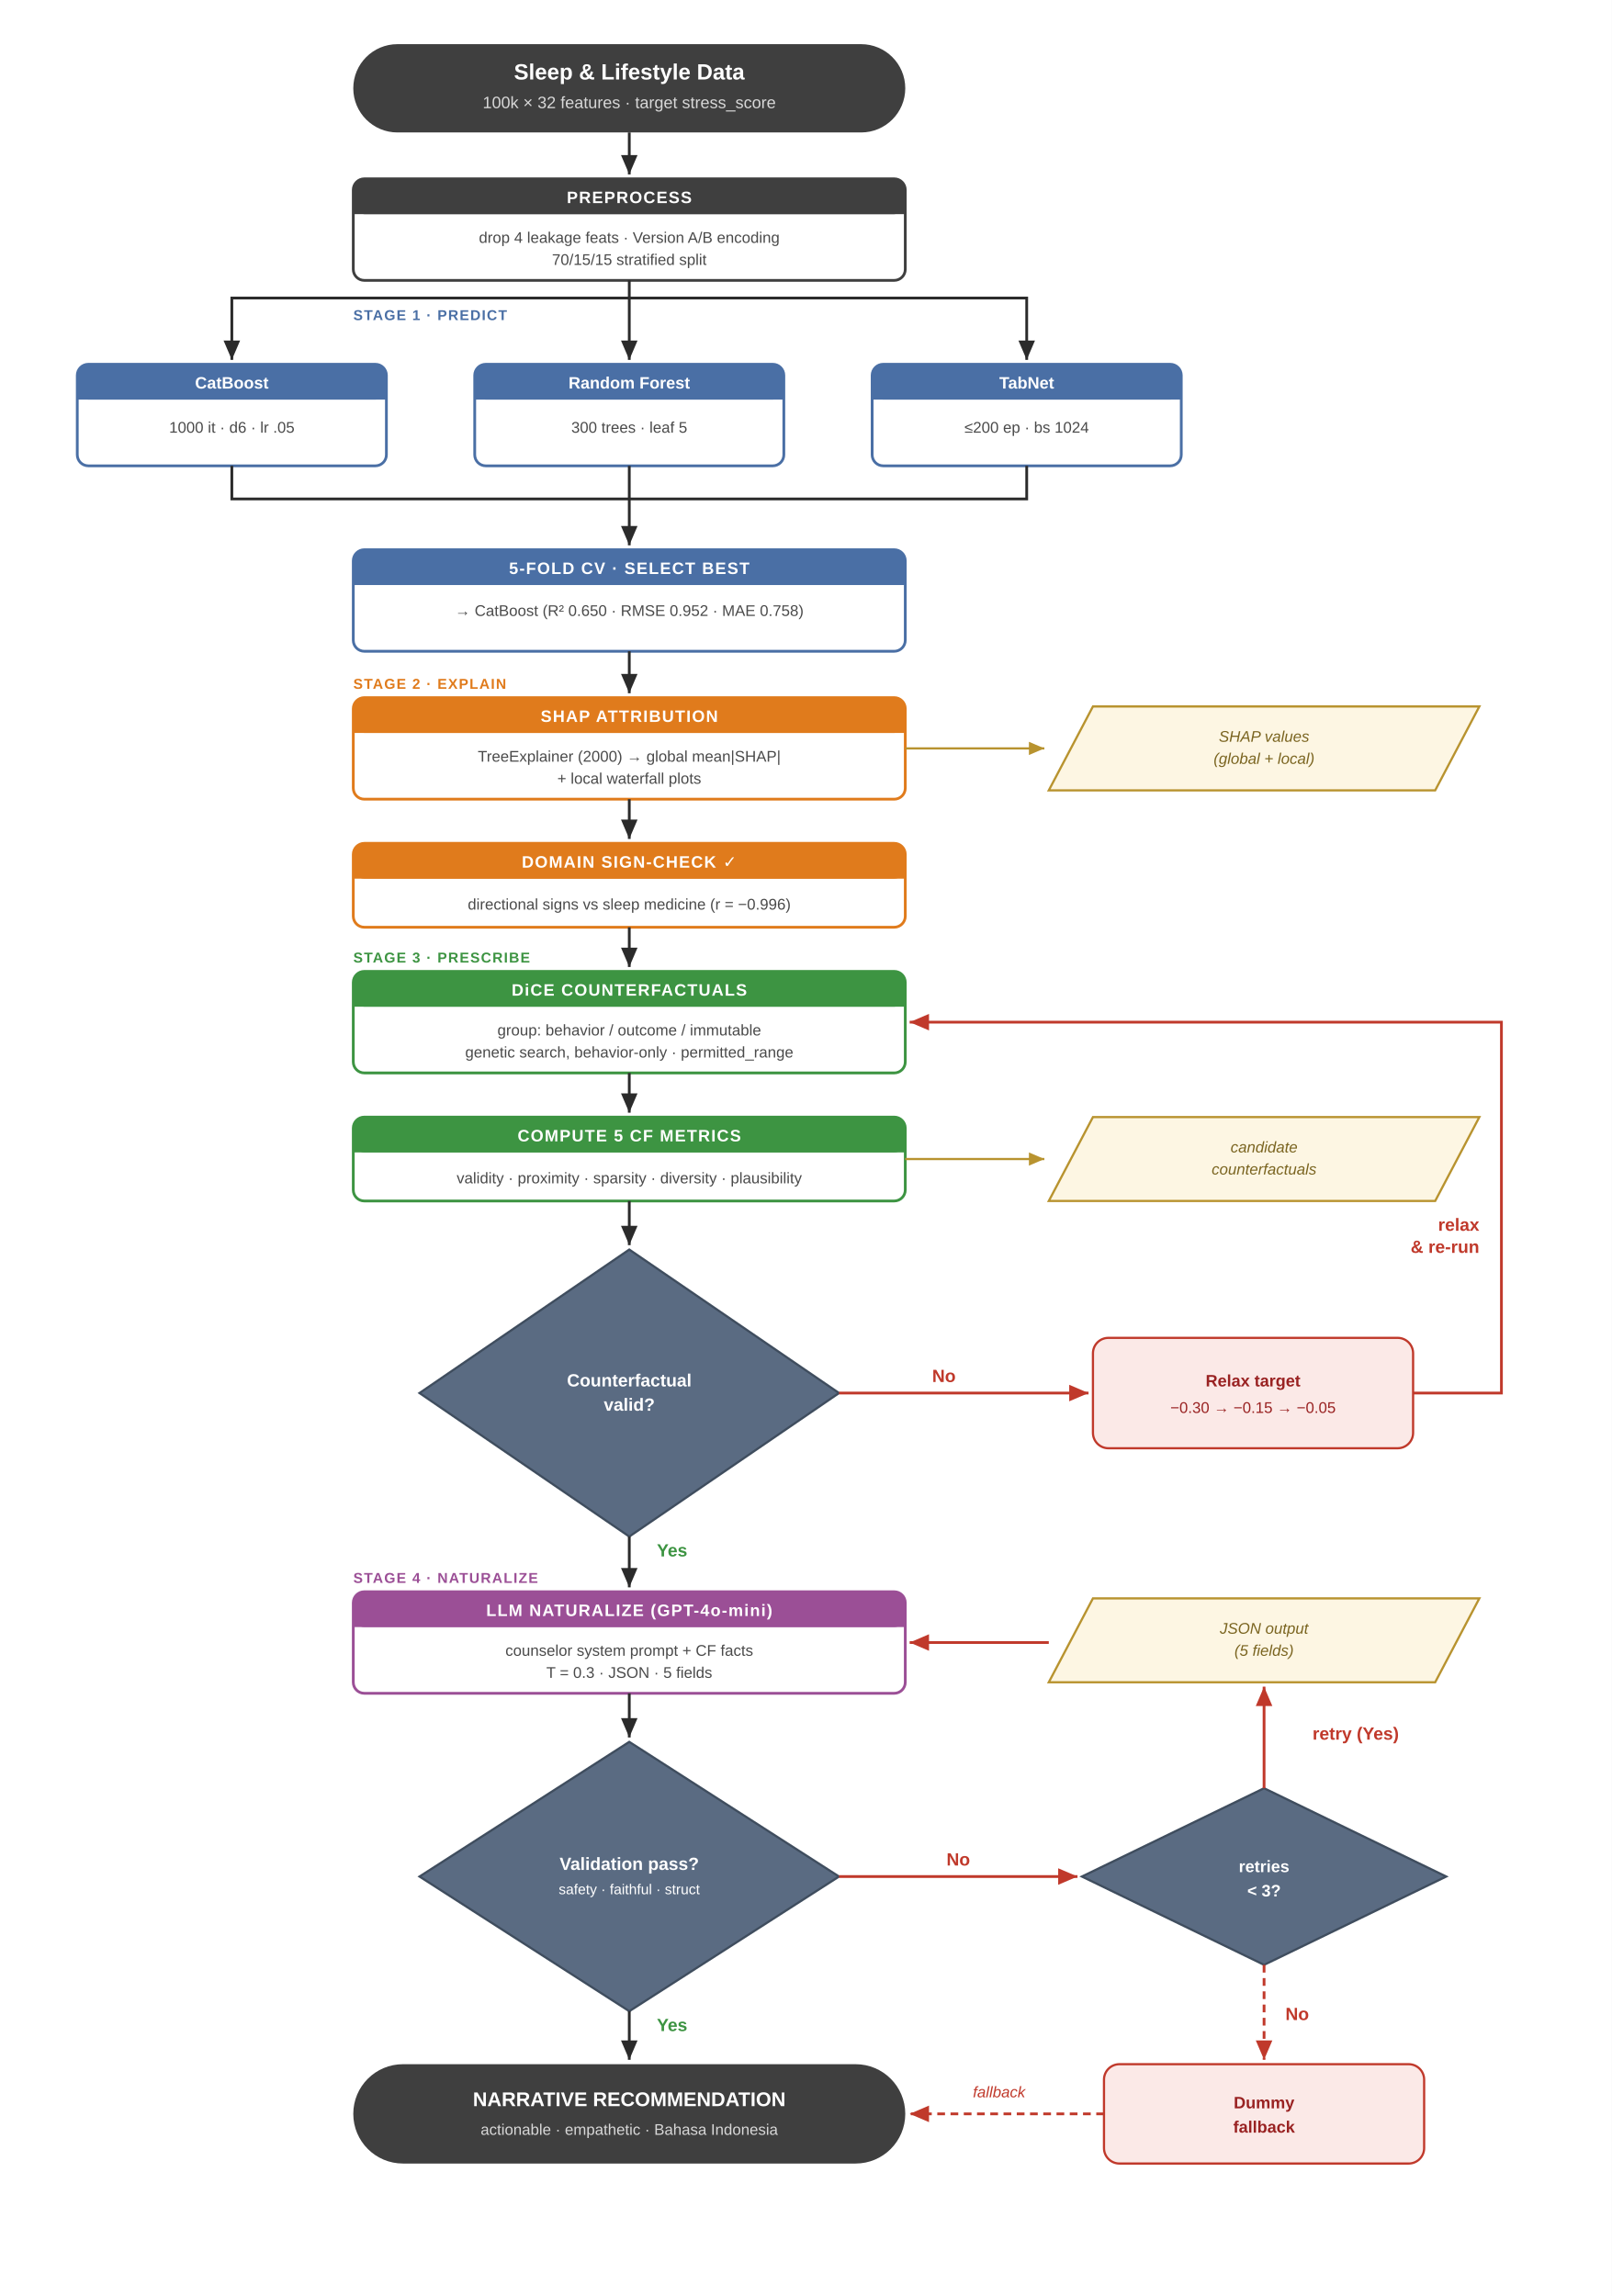
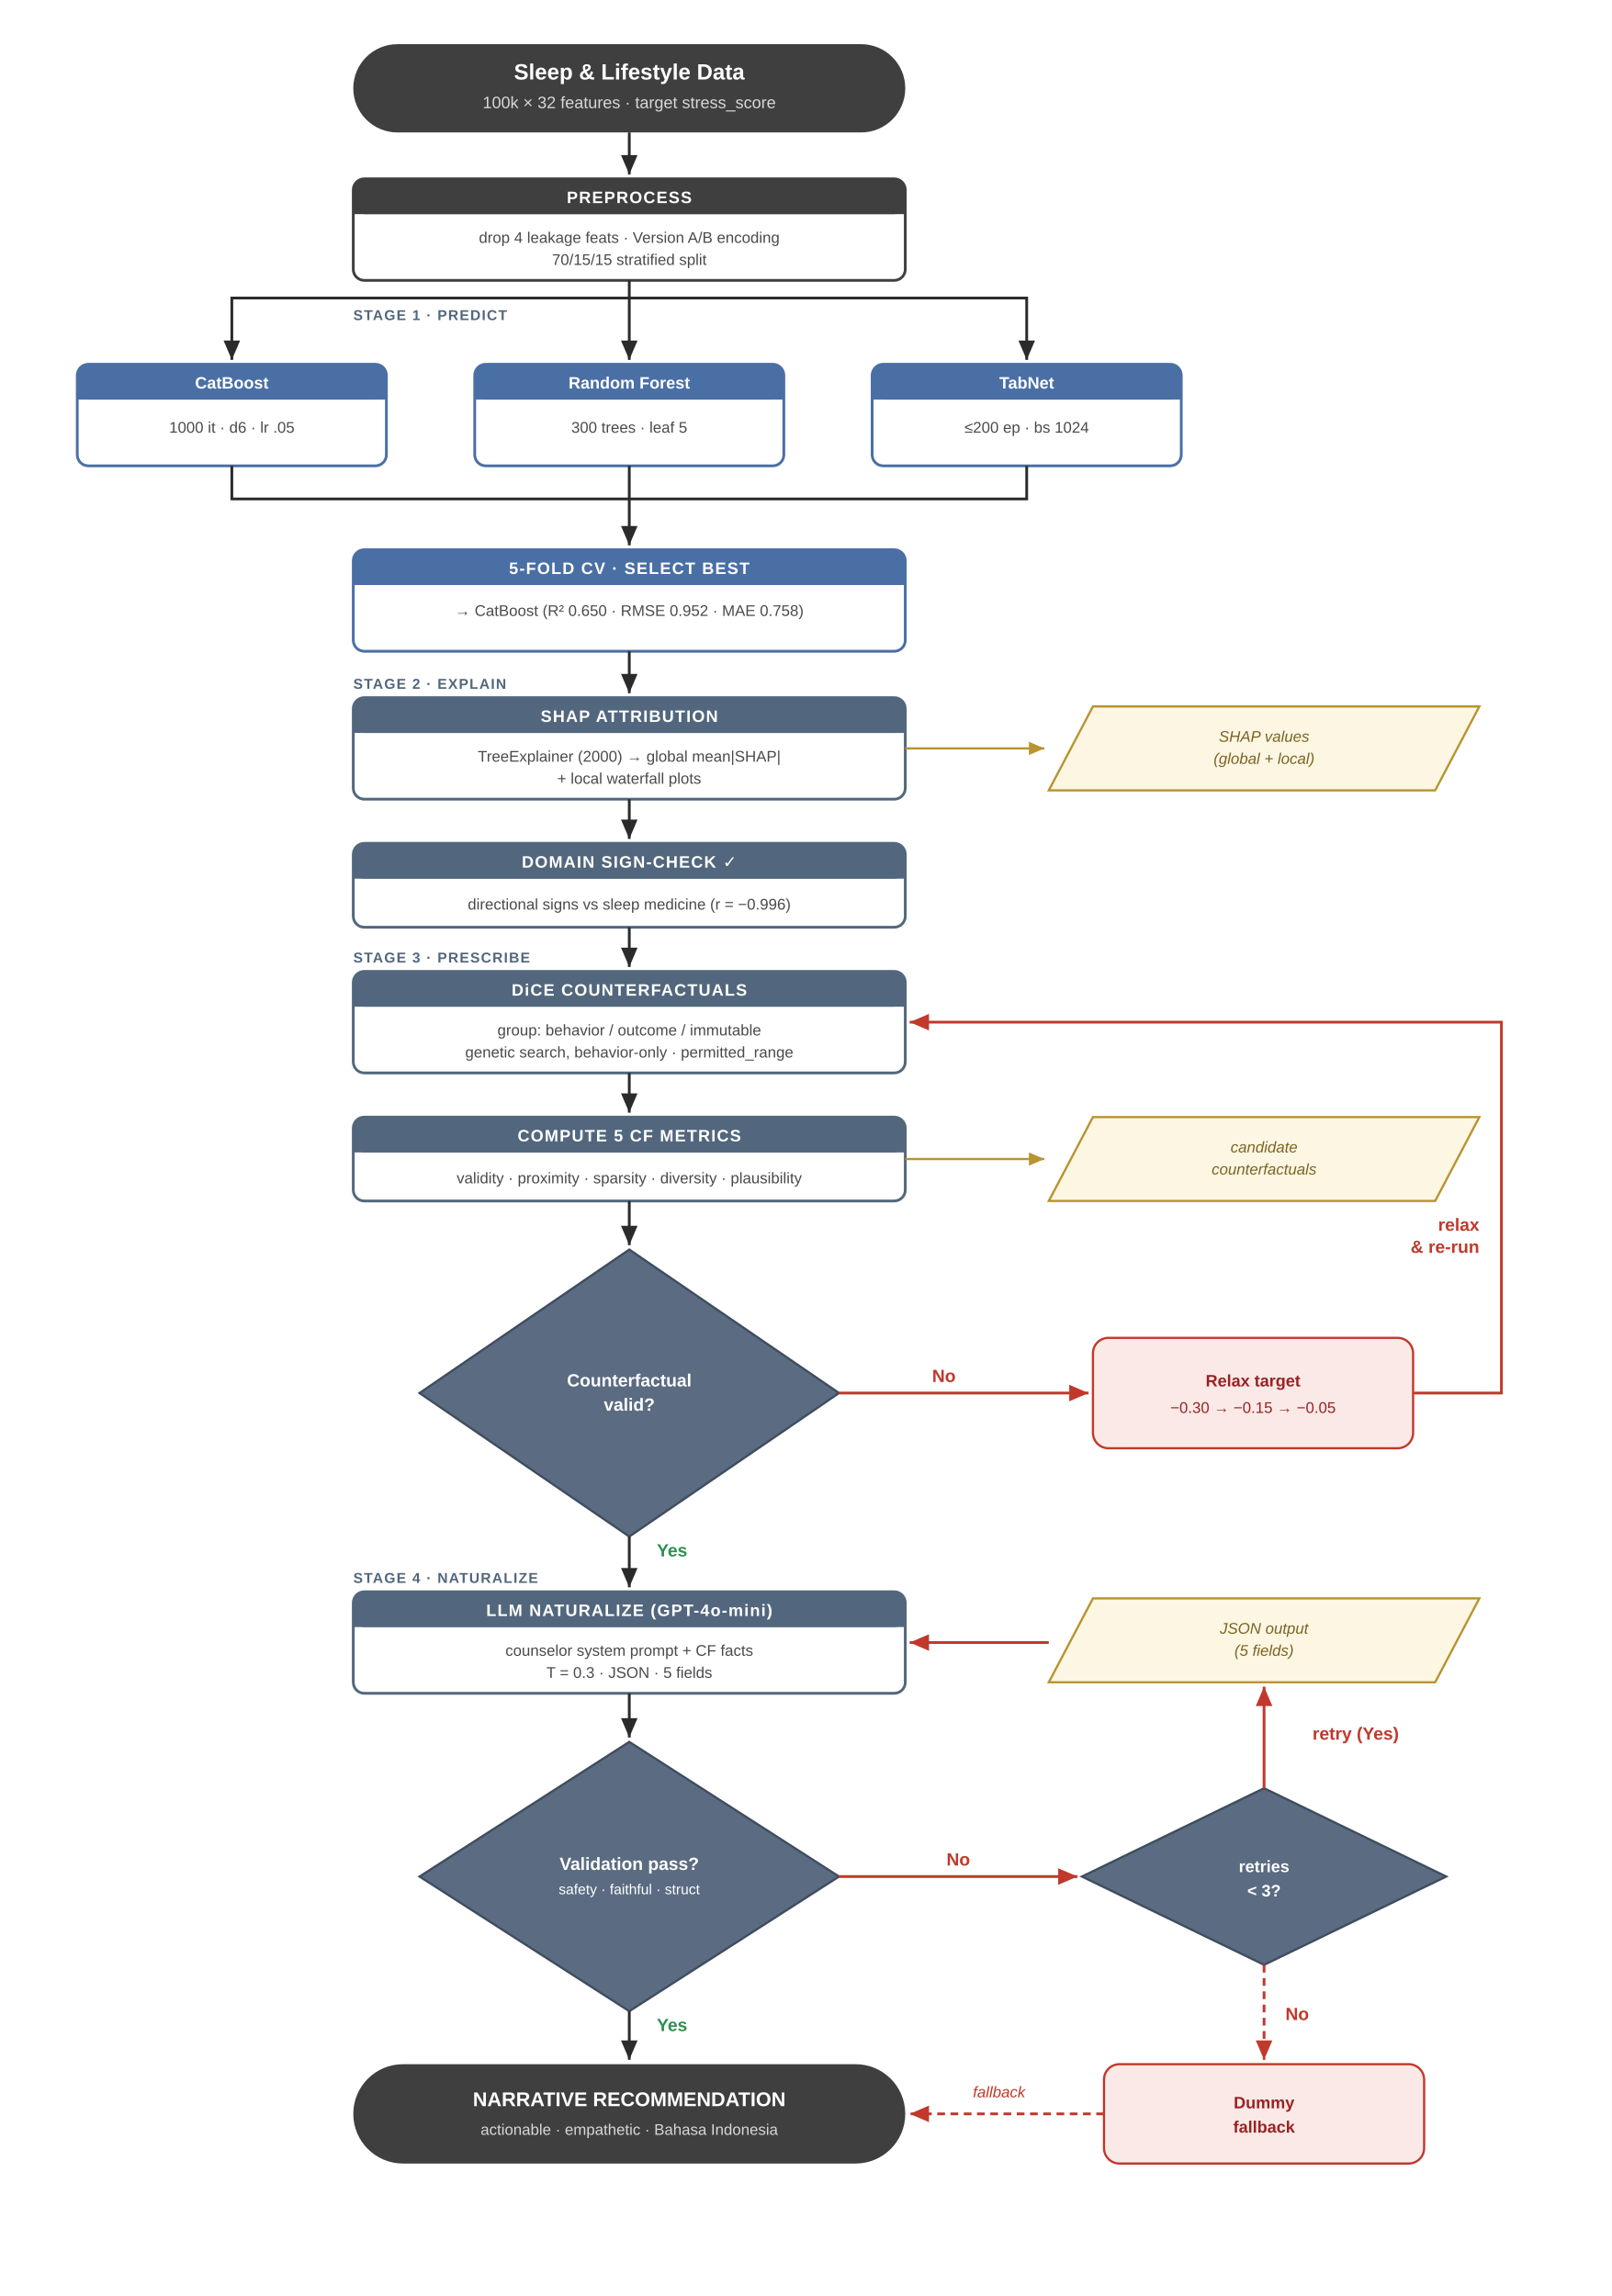
<svg xmlns="http://www.w3.org/2000/svg" viewBox="0 0 1460 2080" font-family="'Segoe UI', 'Helvetica Neue', Arial, sans-serif">
  <defs>
    <marker id="arrow" markerWidth="10" markerHeight="10" refX="7" refY="3" orient="auto" markerUnits="strokeWidth">
      <path d="M0,0 L7,3 L0,6 Z" fill="#2b2b2b" />
    </marker>
    <marker id="arrowRed" markerWidth="10" markerHeight="10" refX="7" refY="3" orient="auto" markerUnits="strokeWidth">
      <path d="M0,0 L7,3 L0,6 Z" fill="#c0392b" />
    </marker>
    <marker id="arrowGold" markerWidth="10" markerHeight="10" refX="7" refY="3" orient="auto" markerUnits="strokeWidth">
      <path d="M0,0 L7,3 L0,6 Z" fill="#b8932f" />
    </marker>
    <style>
      .title  { font-weight: 700; }
      .body   { fill: #2b2b2b; }
      .muted  { fill: #4a4a4a; }
      .lbl    { font-weight: 700; font-size: 16px; }
      .stagetag { font-weight: 700; font-size: 13px; letter-spacing: 1px; }
    </style>
  </defs>
  <rect width="1460" height="2080" fill="#ffffff" />
  <rect x="320" y="40" width="500" height="80" rx="40" fill="#3f3f3f" />
  <text x="570" y="72" text-anchor="middle" class="title" font-size="20" fill="#fff">Sleep &amp; Lifestyle Data</text>
  <text x="570" y="98" text-anchor="middle" font-size="15" fill="#d8d8d8">100k × 32 features · target stress_score</text>
  <line x1="570" y1="120" x2="570" y2="158" stroke="#2b2b2b" stroke-width="2.5" marker-end="url(#arrow)" />
  <g>
    <rect x="320" y="162" width="500" height="92" rx="10" fill="#fff" stroke="#3f3f3f" stroke-width="2.5" />
    <rect x="320" y="162" width="500" height="32" rx="10" fill="#3f3f3f" />
    <rect x="320" y="178" width="500" height="16" fill="#3f3f3f" />
    <text x="570" y="184" text-anchor="middle" class="title" font-size="15" fill="#fff" letter-spacing="1">PREPROCESS</text>
    <text x="570" y="220" text-anchor="middle" font-size="14" class="muted">drop 4 leakage feats · Version A/B encoding</text>
    <text x="570" y="240" text-anchor="middle" font-size="14" class="muted">70/15/15 stratified split</text>
  </g>
-   <text x="320" y="290" class="stagetag" fill="#4a6fa5">STAGE 1 · PREDICT</text>
+   <text x="320" y="290" class="stagetag" fill="#52677d">STAGE 1 · PREDICT</text>
  <line x1="570" y1="254" x2="570" y2="270" stroke="#2b2b2b" stroke-width="2.5" />
  <path d="M570,270 H210 V326" fill="none" stroke="#2b2b2b" stroke-width="2.5" marker-end="url(#arrow)" />
  <path d="M570,270 V326" fill="none" stroke="#2b2b2b" stroke-width="2.5" marker-end="url(#arrow)" />
  <path d="M570,270 H930 V326" fill="none" stroke="#2b2b2b" stroke-width="2.5" marker-end="url(#arrow)" />
  <g>
    <rect x="70" y="330" width="280" height="92" rx="10" fill="#fff" stroke="#4a6fa5" stroke-width="2.5" />
    <rect x="70" y="330" width="280" height="32" rx="10" fill="#4a6fa5" />
    <rect x="70" y="346" width="280" height="16" fill="#4a6fa5" />
    <text x="210" y="352" text-anchor="middle" class="title" font-size="15" fill="#fff">CatBoost</text>
    <text x="210" y="392" text-anchor="middle" font-size="14" class="muted">1000 it · d6 · lr .05</text>
  </g>
  <g>
    <rect x="430" y="330" width="280" height="92" rx="10" fill="#fff" stroke="#4a6fa5" stroke-width="2.5" />
    <rect x="430" y="330" width="280" height="32" rx="10" fill="#4a6fa5" />
    <rect x="430" y="346" width="280" height="16" fill="#4a6fa5" />
    <text x="570" y="352" text-anchor="middle" class="title" font-size="15" fill="#fff">Random Forest</text>
    <text x="570" y="392" text-anchor="middle" font-size="14" class="muted">300 trees · leaf 5</text>
  </g>
  <g>
    <rect x="790" y="330" width="280" height="92" rx="10" fill="#fff" stroke="#4a6fa5" stroke-width="2.5" />
    <rect x="790" y="330" width="280" height="32" rx="10" fill="#4a6fa5" />
    <rect x="790" y="346" width="280" height="16" fill="#4a6fa5" />
    <text x="930" y="352" text-anchor="middle" class="title" font-size="15" fill="#fff">TabNet</text>
    <text x="930" y="392" text-anchor="middle" font-size="14" class="muted">≤200 ep · bs 1024</text>
  </g>
  <path d="M210,422 V452 H570" fill="none" stroke="#2b2b2b" stroke-width="2.5" />
  <path d="M930,422 V452 H570" fill="none" stroke="#2b2b2b" stroke-width="2.5" />
  <line x1="570" y1="422" x2="570" y2="494" stroke="#2b2b2b" stroke-width="2.5" marker-end="url(#arrow)" />
  <g>
    <rect x="320" y="498" width="500" height="92" rx="10" fill="#fff" stroke="#4a6fa5" stroke-width="2.5" />
    <rect x="320" y="498" width="500" height="32" rx="10" fill="#4a6fa5" />
    <rect x="320" y="514" width="500" height="16" fill="#4a6fa5" />
    <text x="570" y="520" text-anchor="middle" class="title" font-size="15" fill="#fff" letter-spacing="1">5-FOLD CV · SELECT BEST</text>
    <text x="570" y="558" text-anchor="middle" font-size="14" class="muted">→ CatBoost (R² 0.650 · RMSE 0.952 · MAE 0.758)</text>
  </g>
  <line x1="570" y1="590" x2="570" y2="628" stroke="#2b2b2b" stroke-width="2.5" marker-end="url(#arrow)" />
-   <text x="320" y="624" class="stagetag" fill="#e07b1c">STAGE 2 · EXPLAIN</text>
+   <text x="320" y="624" class="stagetag" fill="#52677d">STAGE 2 · EXPLAIN</text>
  <g>
-     <rect x="320" y="632" width="500" height="92" rx="10" fill="#fff" stroke="#e07b1c" stroke-width="2.5" />
-     <rect x="320" y="632" width="500" height="32" rx="10" fill="#e07b1c" />
-     <rect x="320" y="648" width="500" height="16" fill="#e07b1c" />
+     <rect x="320" y="632" width="500" height="92" rx="10" fill="#fff" stroke="#52677d" stroke-width="2.5" />
+     <rect x="320" y="632" width="500" height="32" rx="10" fill="#52677d" />
+     <rect x="320" y="648" width="500" height="16" fill="#52677d" />
    <text x="570" y="654" text-anchor="middle" class="title" font-size="15" fill="#fff" letter-spacing="1">SHAP ATTRIBUTION</text>
    <text x="570" y="690" text-anchor="middle" font-size="14" class="muted">TreeExplainer (2000) → global mean|SHAP|</text>
    <text x="570" y="710" text-anchor="middle" font-size="14" class="muted">+ local waterfall plots</text>
  </g>
  <line x1="570" y1="724" x2="570" y2="760" stroke="#2b2b2b" stroke-width="2.5" marker-end="url(#arrow)" />
  <g>
-     <rect x="320" y="764" width="500" height="76" rx="10" fill="#fff" stroke="#e07b1c" stroke-width="2.5" />
-     <rect x="320" y="764" width="500" height="32" rx="10" fill="#e07b1c" />
-     <rect x="320" y="780" width="500" height="16" fill="#e07b1c" />
+     <rect x="320" y="764" width="500" height="76" rx="10" fill="#fff" stroke="#52677d" stroke-width="2.5" />
+     <rect x="320" y="764" width="500" height="32" rx="10" fill="#52677d" />
+     <rect x="320" y="780" width="500" height="16" fill="#52677d" />
    <text x="570" y="786" text-anchor="middle" class="title" font-size="15" fill="#fff" letter-spacing="1">DOMAIN SIGN-CHECK ✓</text>
    <text x="570" y="824" text-anchor="middle" font-size="14" class="muted">directional signs vs sleep medicine (r = −0.996)</text>
  </g>
  <line x1="570" y1="840" x2="570" y2="876" stroke="#2b2b2b" stroke-width="2.5" marker-end="url(#arrow)" />
-   <text x="320" y="872" class="stagetag" fill="#3d9442">STAGE 3 · PRESCRIBE</text>
+   <text x="320" y="872" class="stagetag" fill="#52677d">STAGE 3 · PRESCRIBE</text>
  <g>
-     <rect x="320" y="880" width="500" height="92" rx="10" fill="#fff" stroke="#3d9442" stroke-width="2.5" />
-     <rect x="320" y="880" width="500" height="32" rx="10" fill="#3d9442" />
-     <rect x="320" y="896" width="500" height="16" fill="#3d9442" />
+     <rect x="320" y="880" width="500" height="92" rx="10" fill="#fff" stroke="#52677d" stroke-width="2.5" />
+     <rect x="320" y="880" width="500" height="32" rx="10" fill="#52677d" />
+     <rect x="320" y="896" width="500" height="16" fill="#52677d" />
    <text x="570" y="902" text-anchor="middle" class="title" font-size="15" fill="#fff" letter-spacing="1">DiCE COUNTERFACTUALS</text>
    <text x="570" y="938" text-anchor="middle" font-size="14" class="muted">group: behavior / outcome / immutable</text>
    <text x="570" y="958" text-anchor="middle" font-size="14" class="muted">genetic search, behavior-only · permitted_range</text>
  </g>
  <line x1="570" y1="972" x2="570" y2="1008" stroke="#2b2b2b" stroke-width="2.5" marker-end="url(#arrow)" />
  <g>
-     <rect x="320" y="1012" width="500" height="76" rx="10" fill="#fff" stroke="#3d9442" stroke-width="2.5" />
-     <rect x="320" y="1012" width="500" height="32" rx="10" fill="#3d9442" />
-     <rect x="320" y="1028" width="500" height="16" fill="#3d9442" />
+     <rect x="320" y="1012" width="500" height="76" rx="10" fill="#fff" stroke="#52677d" stroke-width="2.5" />
+     <rect x="320" y="1012" width="500" height="32" rx="10" fill="#52677d" />
+     <rect x="320" y="1028" width="500" height="16" fill="#52677d" />
    <text x="570" y="1034" text-anchor="middle" class="title" font-size="15" fill="#fff" letter-spacing="1">COMPUTE 5 CF METRICS</text>
    <text x="570" y="1072" text-anchor="middle" font-size="14" class="muted">validity · proximity · sparsity · diversity · plausibility</text>
  </g>
  <line x1="570" y1="1088" x2="570" y2="1128" stroke="#2b2b2b" stroke-width="2.5" marker-end="url(#arrow)" />
  <polygon points="570,1132 760,1262 570,1392 380,1262" fill="#5a6b82" stroke="#3f4d5e" stroke-width="2" />
  <text x="570" y="1256" text-anchor="middle" class="title" font-size="16" fill="#ffffff">Counterfactual</text>
  <text x="570" y="1278" text-anchor="middle" class="title" font-size="16" fill="#ffffff">valid?</text>
-   <text x="595" y="1410" class="lbl" fill="#3d9442">Yes</text>
+   <text x="595" y="1410" class="lbl" fill="#2f8f4e">Yes</text>
  <line x1="570" y1="1392" x2="570" y2="1438" stroke="#2b2b2b" stroke-width="2.5" marker-end="url(#arrow)" />
-   <text x="320" y="1434" class="stagetag" fill="#9b4f96">STAGE 4 · NATURALIZE</text>
+   <text x="320" y="1434" class="stagetag" fill="#52677d">STAGE 4 · NATURALIZE</text>
  <g>
-     <rect x="320" y="1442" width="500" height="92" rx="10" fill="#fff" stroke="#9b4f96" stroke-width="2.5" />
-     <rect x="320" y="1442" width="500" height="32" rx="10" fill="#9b4f96" />
-     <rect x="320" y="1458" width="500" height="16" fill="#9b4f96" />
+     <rect x="320" y="1442" width="500" height="92" rx="10" fill="#fff" stroke="#52677d" stroke-width="2.5" />
+     <rect x="320" y="1442" width="500" height="32" rx="10" fill="#52677d" />
+     <rect x="320" y="1458" width="500" height="16" fill="#52677d" />
    <text x="570" y="1464" text-anchor="middle" class="title" font-size="15" fill="#fff" letter-spacing="1">LLM NATURALIZE (GPT-4o-mini)</text>
    <text x="570" y="1500" text-anchor="middle" font-size="14" class="muted">counselor system prompt + CF facts</text>
    <text x="570" y="1520" text-anchor="middle" font-size="14" class="muted">T = 0.3 · JSON · 5 fields</text>
  </g>
  <line x1="570" y1="1534" x2="570" y2="1574" stroke="#2b2b2b" stroke-width="2.5" marker-end="url(#arrow)" />
  <polygon points="570,1578 760,1700 570,1822 380,1700" fill="#5a6b82" stroke="#3f4d5e" stroke-width="2" />
  <text x="570" y="1694" text-anchor="middle" class="title" font-size="16" fill="#ffffff">Validation pass?</text>
  <text x="570" y="1716" text-anchor="middle" font-size="13" fill="#ffffff">safety · faithful · struct</text>
-   <text x="595" y="1840" class="lbl" fill="#3d9442">Yes</text>
+   <text x="595" y="1840" class="lbl" fill="#2f8f4e">Yes</text>
  <line x1="570" y1="1822" x2="570" y2="1866" stroke="#2b2b2b" stroke-width="2.5" marker-end="url(#arrow)" />
  <rect x="320" y="1870" width="500" height="90" rx="45" fill="#3f3f3f" />
  <text x="570" y="1908" text-anchor="middle" class="title" font-size="18" fill="#fff">NARRATIVE RECOMMENDATION</text>
  <text x="570" y="1934" text-anchor="middle" font-size="14" fill="#d8d8d8">actionable · empathetic · Bahasa Indonesia</text>
  <polygon points="990,640 1340,640 1300,716 950,716" fill="#fdf6e3" stroke="#b8932f" stroke-width="2" />
  <text x="1145" y="672" text-anchor="middle" font-size="14" font-style="italic" fill="#7a6420">SHAP values</text>
  <text x="1145" y="692" text-anchor="middle" font-size="14" font-style="italic" fill="#7a6420">(global + local)</text>
  <line x1="820" y1="678" x2="946" y2="678" stroke="#b8932f" stroke-width="2" marker-end="url(#arrowGold)" />
  <polygon points="990,1012 1340,1012 1300,1088 950,1088" fill="#fdf6e3" stroke="#b8932f" stroke-width="2" />
  <text x="1145" y="1044" text-anchor="middle" font-size="14" font-style="italic" fill="#7a6420">candidate</text>
  <text x="1145" y="1064" text-anchor="middle" font-size="14" font-style="italic" fill="#7a6420">counterfactuals</text>
  <line x1="820" y1="1050" x2="946" y2="1050" stroke="#b8932f" stroke-width="2" marker-end="url(#arrowGold)" />
  <rect x="990" y="1212" width="290" height="100" rx="14" fill="#fbe9e7" stroke="#c0392b" stroke-width="2" />
  <text x="1135" y="1256" text-anchor="middle" class="title" font-size="15" fill="#922">Relax target</text>
  <text x="1135" y="1280" text-anchor="middle" font-size="14" fill="#922">−0.30 → −0.15 → −0.05</text>
  <text x="855" y="1252" text-anchor="middle" class="lbl" fill="#c0392b">No</text>
  <line x1="760" y1="1262" x2="986" y2="1262" stroke="#c0392b" stroke-width="2.5" marker-end="url(#arrowRed)" />
  <text x="1340" y="1115" text-anchor="end" class="lbl" fill="#c0392b">relax</text>
  <text x="1340" y="1135" text-anchor="end" class="lbl" fill="#c0392b">&amp; re-run</text>
  <path d="M1280,1262 H1360 V926 H824" fill="none" stroke="#c0392b" stroke-width="2.5" marker-end="url(#arrowRed)" />
  <polygon points="990,1448 1340,1448 1300,1524 950,1524" fill="#fdf6e3" stroke="#b8932f" stroke-width="2" />
  <text x="1145" y="1480" text-anchor="middle" font-size="14" font-style="italic" fill="#7a6420">JSON output</text>
  <text x="1145" y="1500" text-anchor="middle" font-size="14" font-style="italic" fill="#7a6420">(5 fields)</text>
  <line x1="950" y1="1488" x2="824" y2="1488" stroke="#c0392b" stroke-width="2.5" marker-end="url(#arrowRed)" />
  <polygon points="1145,1620 1310,1700 1145,1780 980,1700" fill="#5a6b82" stroke="#3f4d5e" stroke-width="2" />
  <text x="1145" y="1696" text-anchor="middle" class="title" font-size="15" fill="#ffffff">retries</text>
  <text x="1145" y="1718" text-anchor="middle" class="title" font-size="15" fill="#ffffff">&lt; 3?</text>
  <text x="868" y="1690" text-anchor="middle" class="lbl" fill="#c0392b">No</text>
  <line x1="760" y1="1700" x2="976" y2="1700" stroke="#c0392b" stroke-width="2.5" marker-end="url(#arrowRed)" />
  <text x="1228" y="1576" text-anchor="middle" class="lbl" fill="#c0392b">retry (Yes)</text>
  <line x1="1145" y1="1620" x2="1145" y2="1528" stroke="#c0392b" stroke-width="2.5" marker-end="url(#arrowRed)" />
  <rect x="1000" y="1870" width="290" height="90" rx="14" fill="#fbe9e7" stroke="#c0392b" stroke-width="2" />
  <text x="1145" y="1910" text-anchor="middle" class="title" font-size="15" fill="#922">Dummy</text>
  <text x="1145" y="1932" text-anchor="middle" class="title" font-size="15" fill="#922">fallback</text>
  <text x="1175" y="1830" text-anchor="middle" class="lbl" fill="#c0392b">No</text>
  <line x1="1145" y1="1780" x2="1145" y2="1866" stroke="#c0392b" stroke-width="2.5" stroke-dasharray="7,5" marker-end="url(#arrowRed)" />
  <text x="905" y="1900" text-anchor="middle" font-size="14" font-style="italic" fill="#c0392b">fallback</text>
  <line x1="1000" y1="1915" x2="824" y2="1915" stroke="#c0392b" stroke-width="2.5" stroke-dasharray="7,5" marker-end="url(#arrowRed)" />
</svg>
